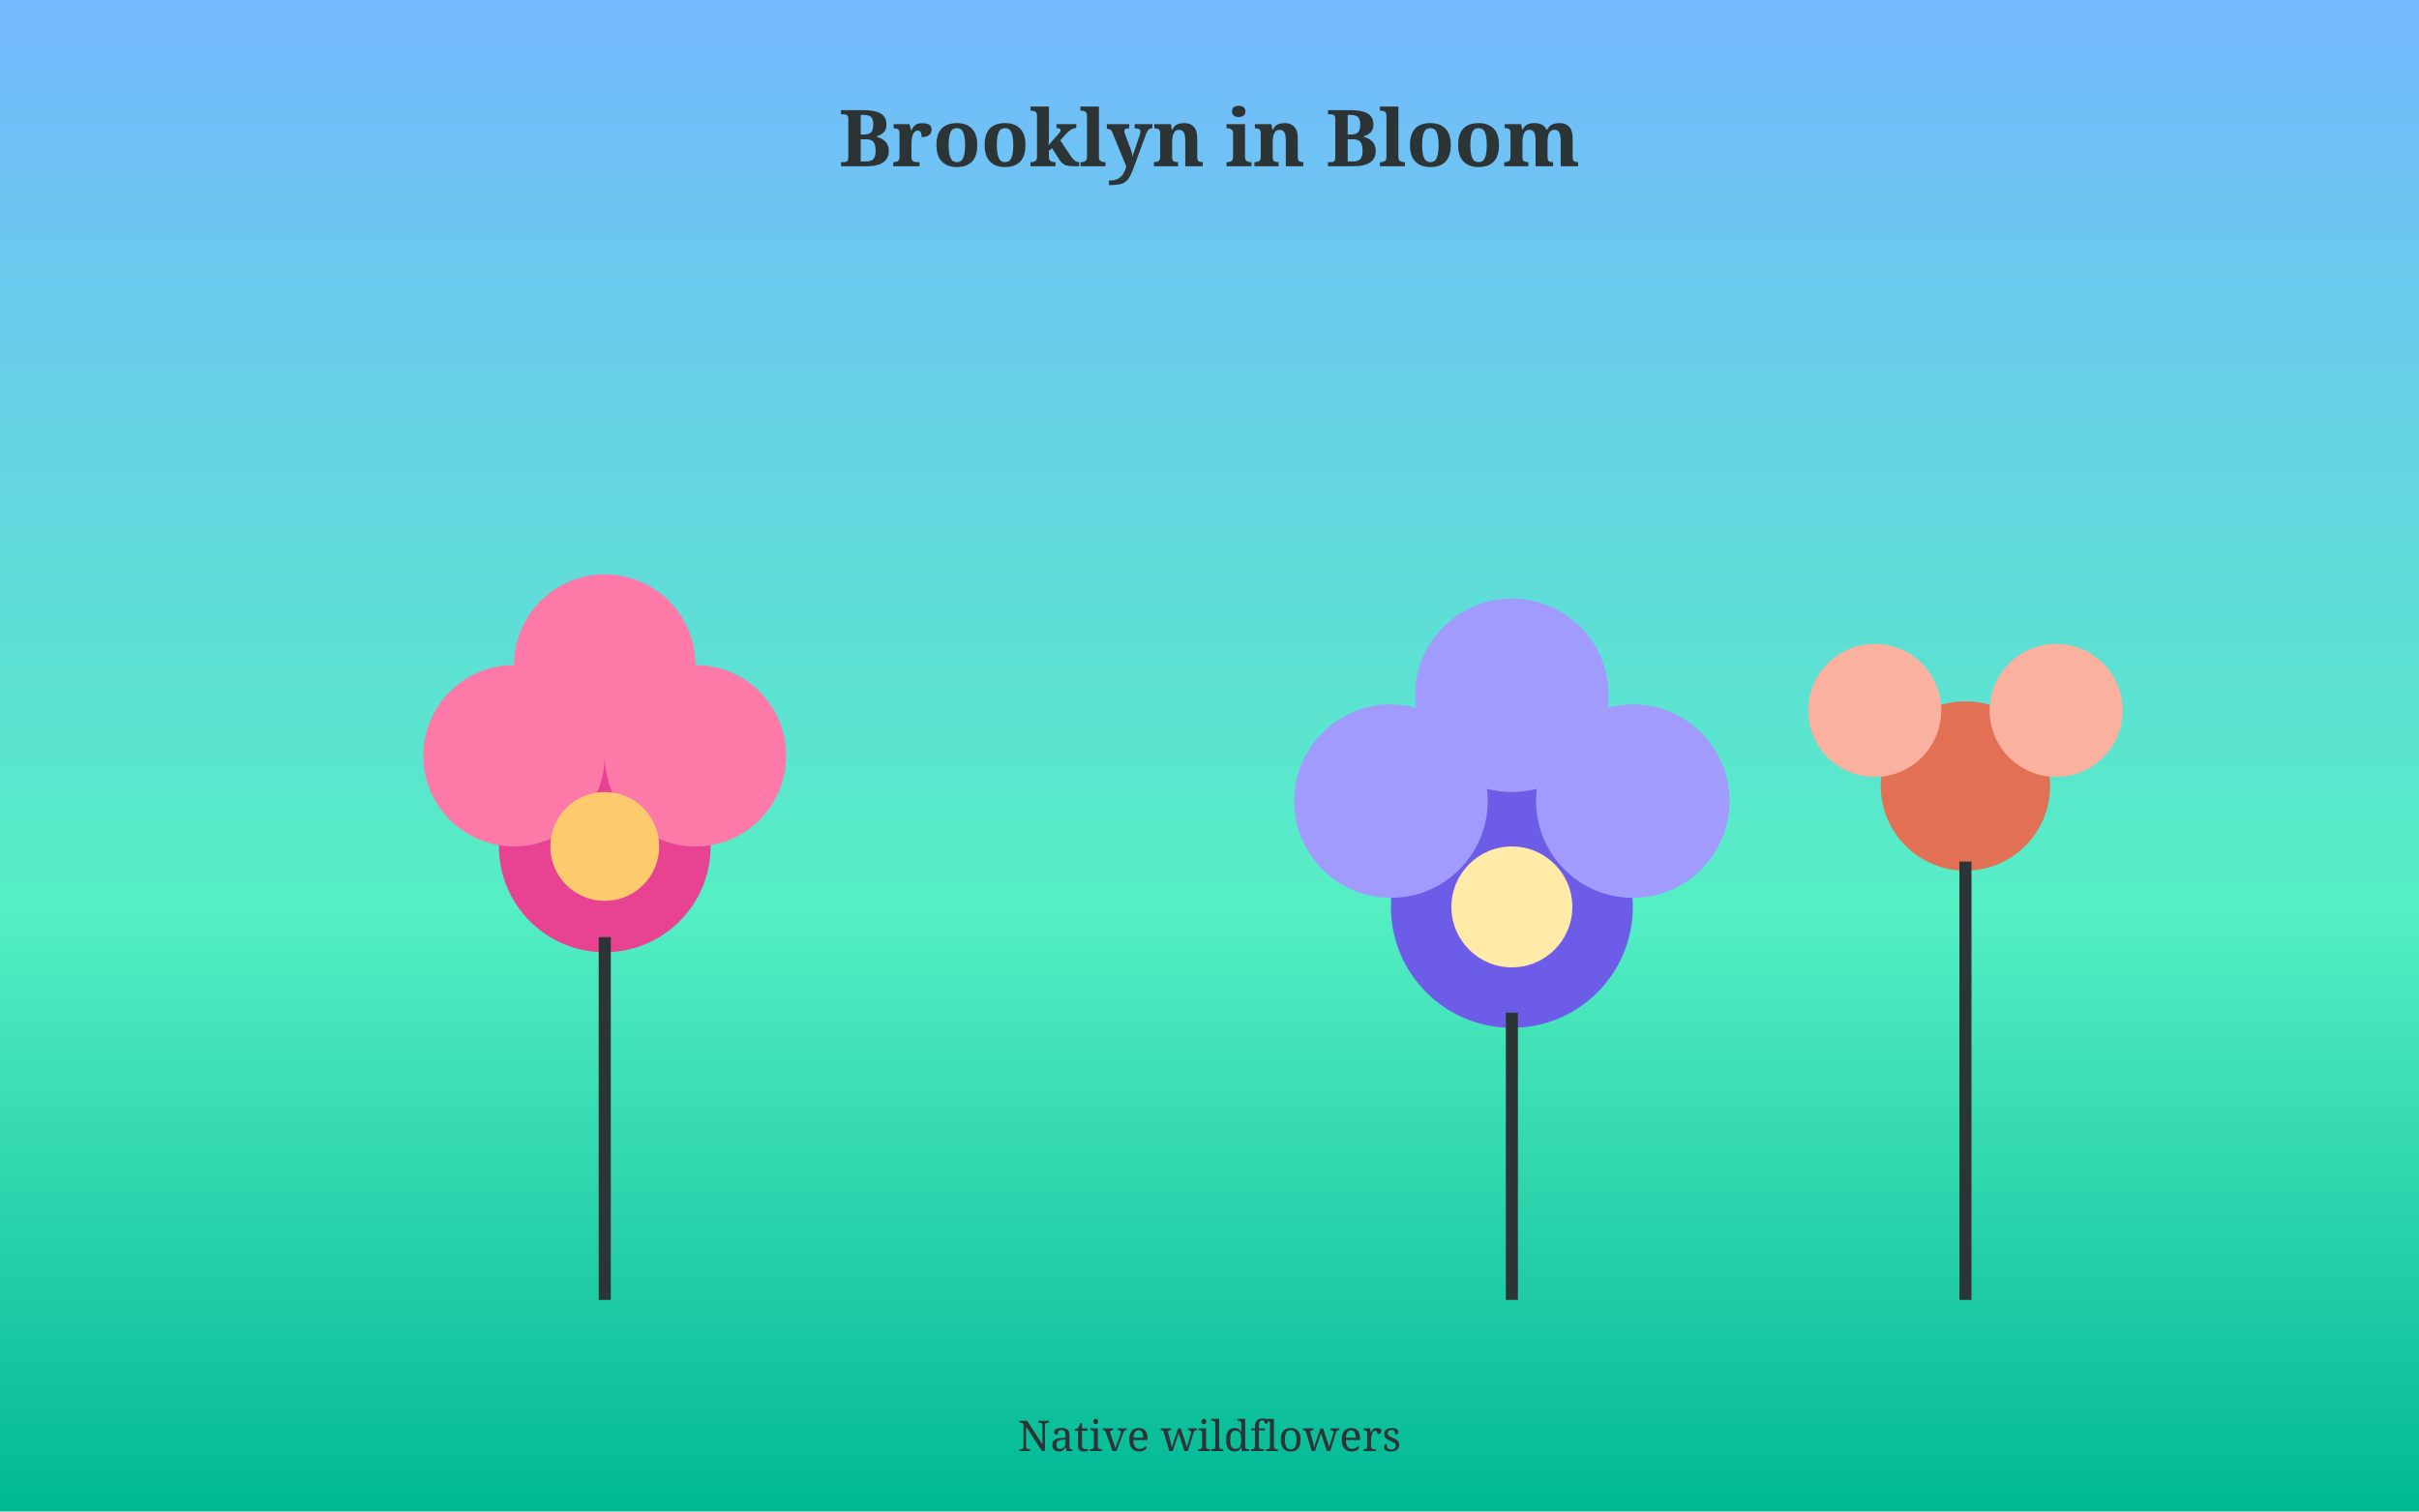
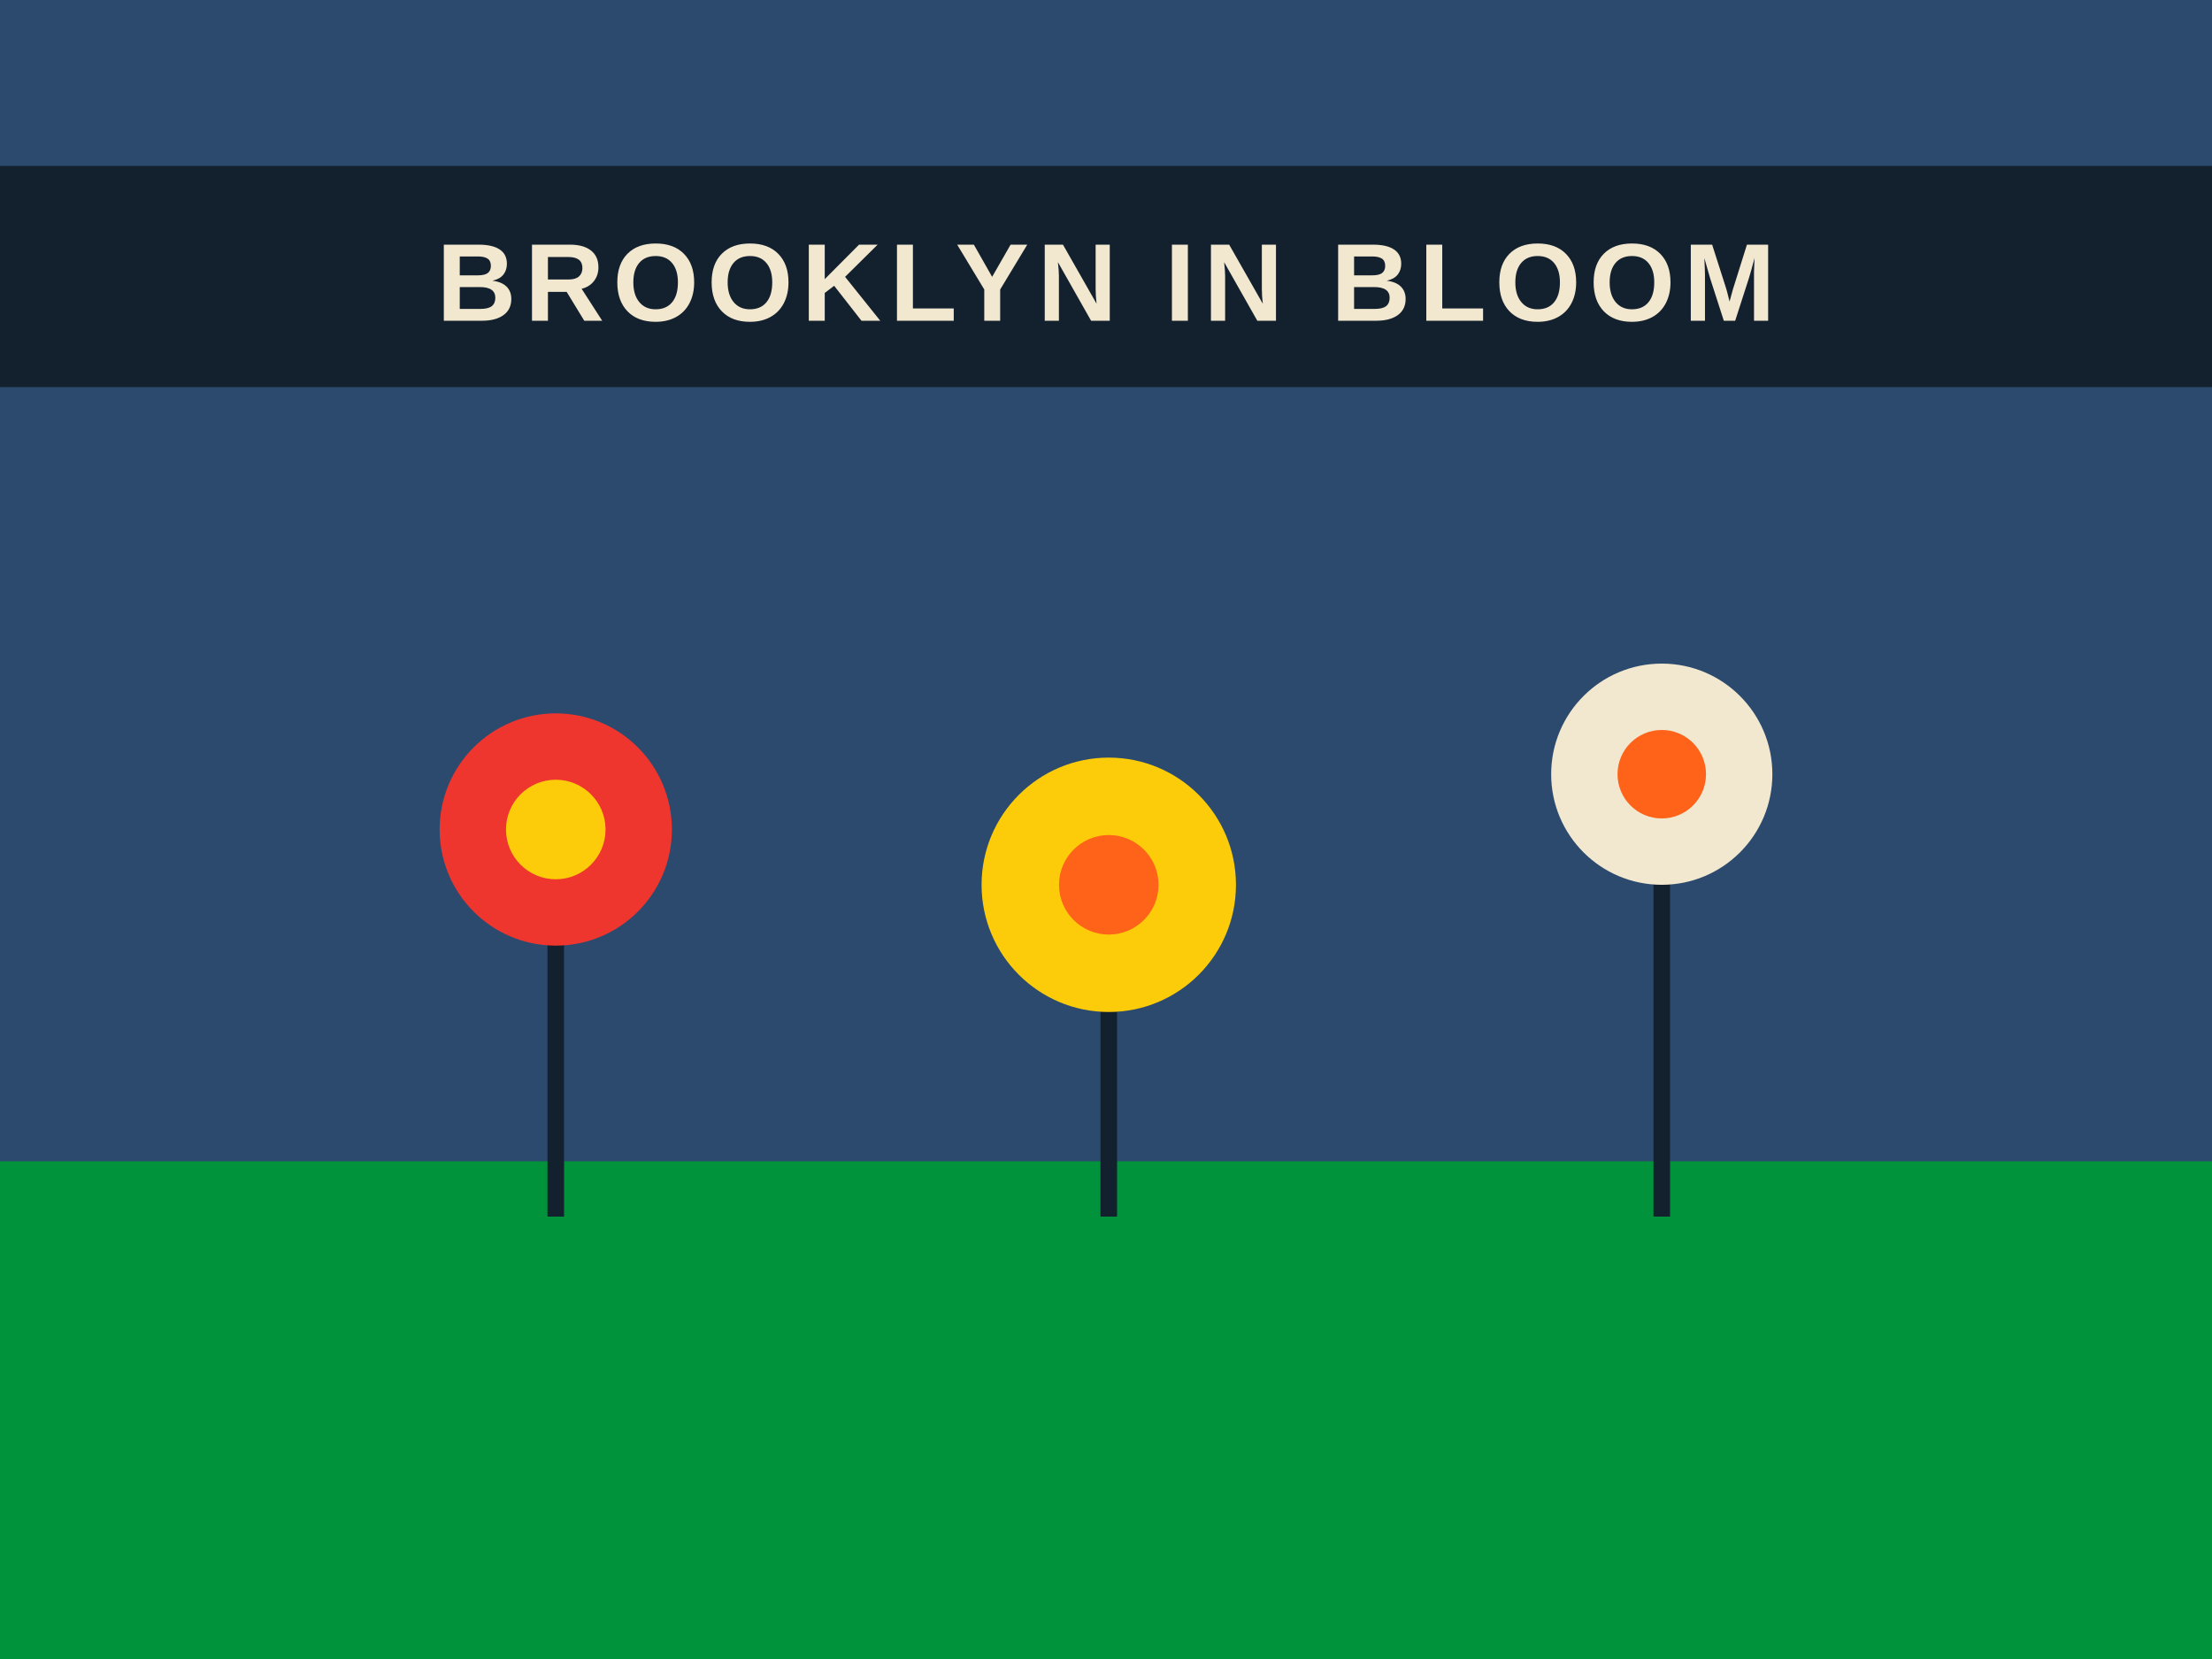
- <svg xmlns="http://www.w3.org/2000/svg" viewBox="0 0 800 500" role="img" aria-label="Brooklyn native flowers">
-   <defs>
-     <linearGradient id="meadow" x1="0" y1="0" x2="0" y2="1">
-       <stop offset="0%" stop-color="#74b9ff" />
-       <stop offset="60%" stop-color="#55efc4" />
-       <stop offset="100%" stop-color="#00b894" />
-     </linearGradient>
-   </defs>
-   <rect width="800" height="500" fill="url(#meadow)" />
-   <circle cx="200" cy="280" r="35" fill="#e84393" />
-   <circle cx="230" cy="250" r="30" fill="#fd79a8" />
-   <circle cx="170" cy="250" r="30" fill="#fd79a8" />
-   <circle cx="200" cy="220" r="30" fill="#fd79a8" />
-   <circle cx="200" cy="280" r="18" fill="#fdcb6e" />
-   <circle cx="500" cy="300" r="40" fill="#6c5ce7" />
-   <circle cx="540" cy="265" r="32" fill="#a29bfe" />
-   <circle cx="460" cy="265" r="32" fill="#a29bfe" />
-   <circle cx="500" cy="230" r="32" fill="#a29bfe" />
-   <circle cx="500" cy="300" r="20" fill="#ffeaa7" />
-   <circle cx="650" cy="260" r="28" fill="#e17055" />
-   <circle cx="680" cy="235" r="22" fill="#fab1a0" />
-   <circle cx="620" cy="235" r="22" fill="#fab1a0" />
-   <rect x="198" y="310" width="4" height="120" fill="#2d3436" />
-   <rect x="498" y="335" width="4" height="95" fill="#2d3436" />
-   <rect x="648" y="285" width="4" height="145" fill="#2d3436" />
-   <text x="400" y="55" text-anchor="middle" fill="#2d3436" font-family="Georgia, serif" font-size="26" font-weight="bold">Brooklyn in Bloom</text>
-   <text x="400" y="480" text-anchor="middle" fill="#2d3436" font-family="Georgia, serif" font-size="14">Native wildflowers</text>
+ <svg xmlns="http://www.w3.org/2000/svg" viewBox="0 0 800 600" role="img" aria-label="Brooklyn native flowers">
+   <rect width="800" height="600" fill="#2c4a6e" />
+   <rect y="420" width="800" height="180" fill="#00933c" />
+   <g>
+     <rect x="198" y="320" width="6" height="120" fill="#13202e" />
+     <circle cx="201" cy="300" r="42" fill="#ee352e" />
+     <circle cx="201" cy="300" r="18" fill="#fccc0a" />
+   </g>
+   <g>
+     <rect x="398" y="350" width="6" height="90" fill="#13202e" />
+     <circle cx="401" cy="320" r="46" fill="#fccc0a" />
+     <circle cx="401" cy="320" r="18" fill="#ff6319" />
+   </g>
+   <g>
+     <rect x="598" y="300" width="6" height="140" fill="#13202e" />
+     <circle cx="601" cy="280" r="40" fill="#f2e7cf" />
+     <circle cx="601" cy="280" r="16" fill="#ff6319" />
+   </g>
+   <rect x="0" y="60" width="800" height="80" fill="#13202e" />
+   <text x="400" y="116" text-anchor="middle" fill="#f2e7cf" font-family="Arial, Helvetica, sans-serif" font-size="40" font-weight="bold" letter-spacing="3">BROOKLYN IN BLOOM</text>
</svg>
